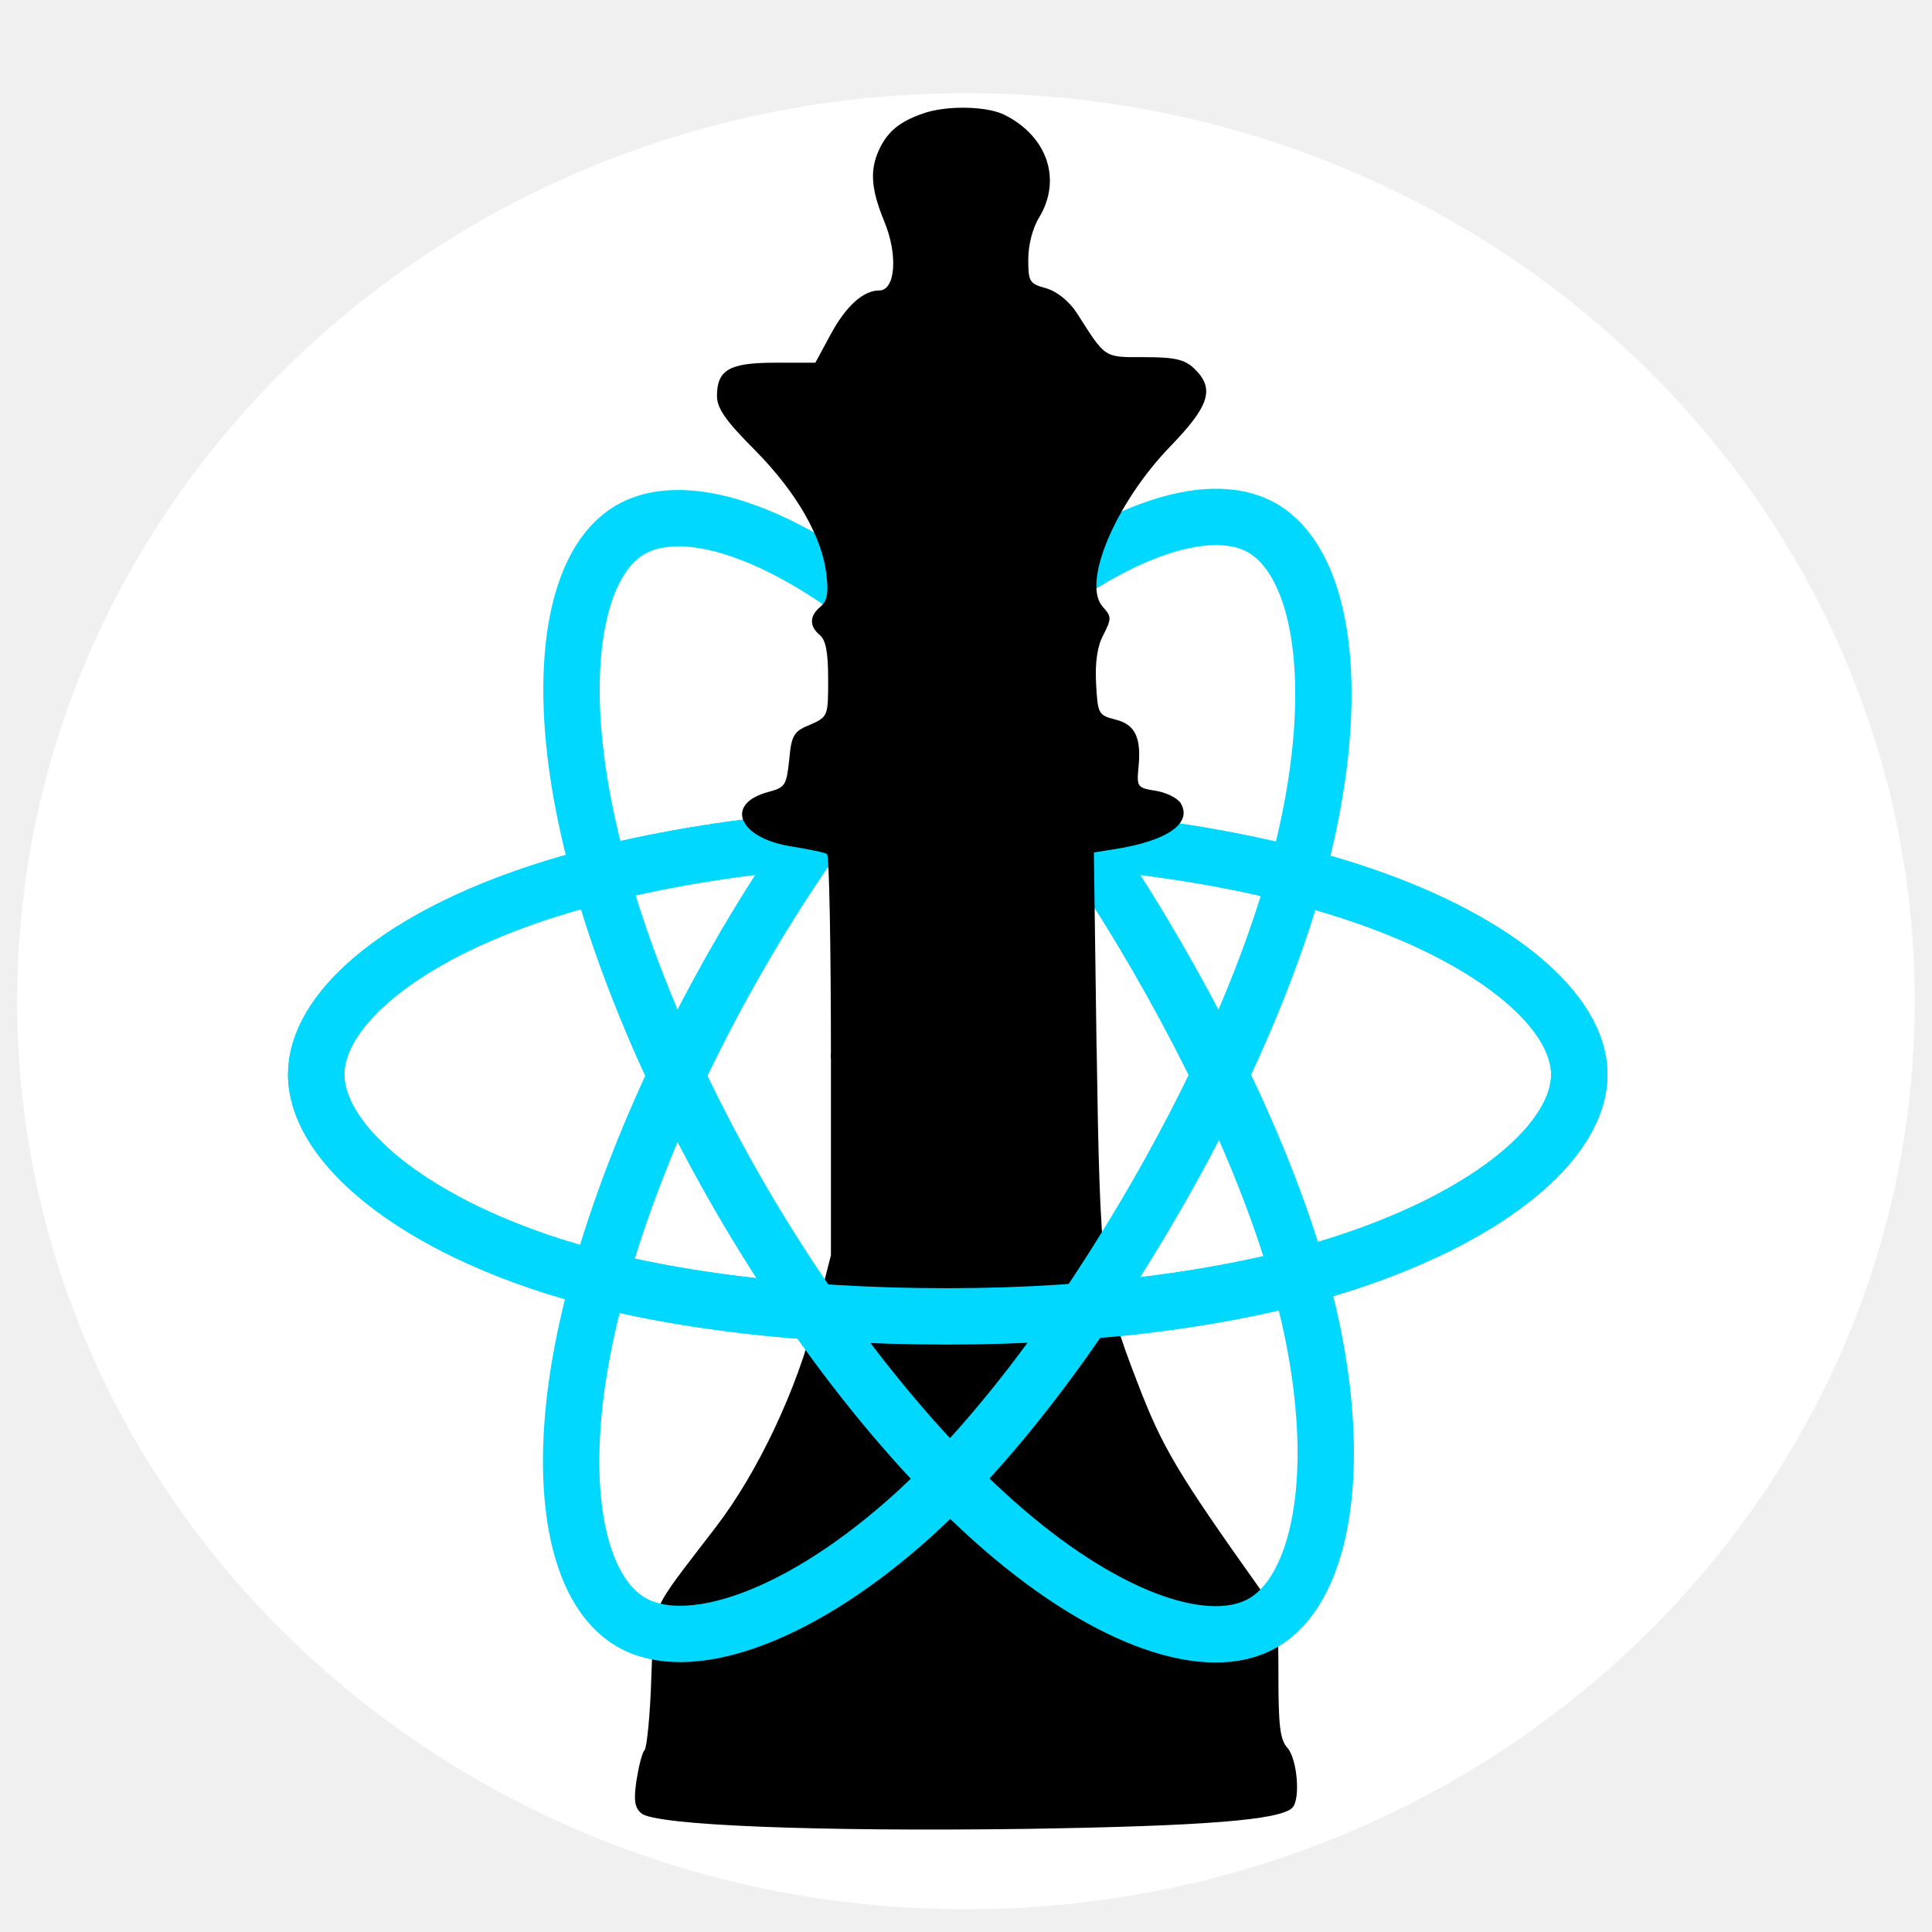
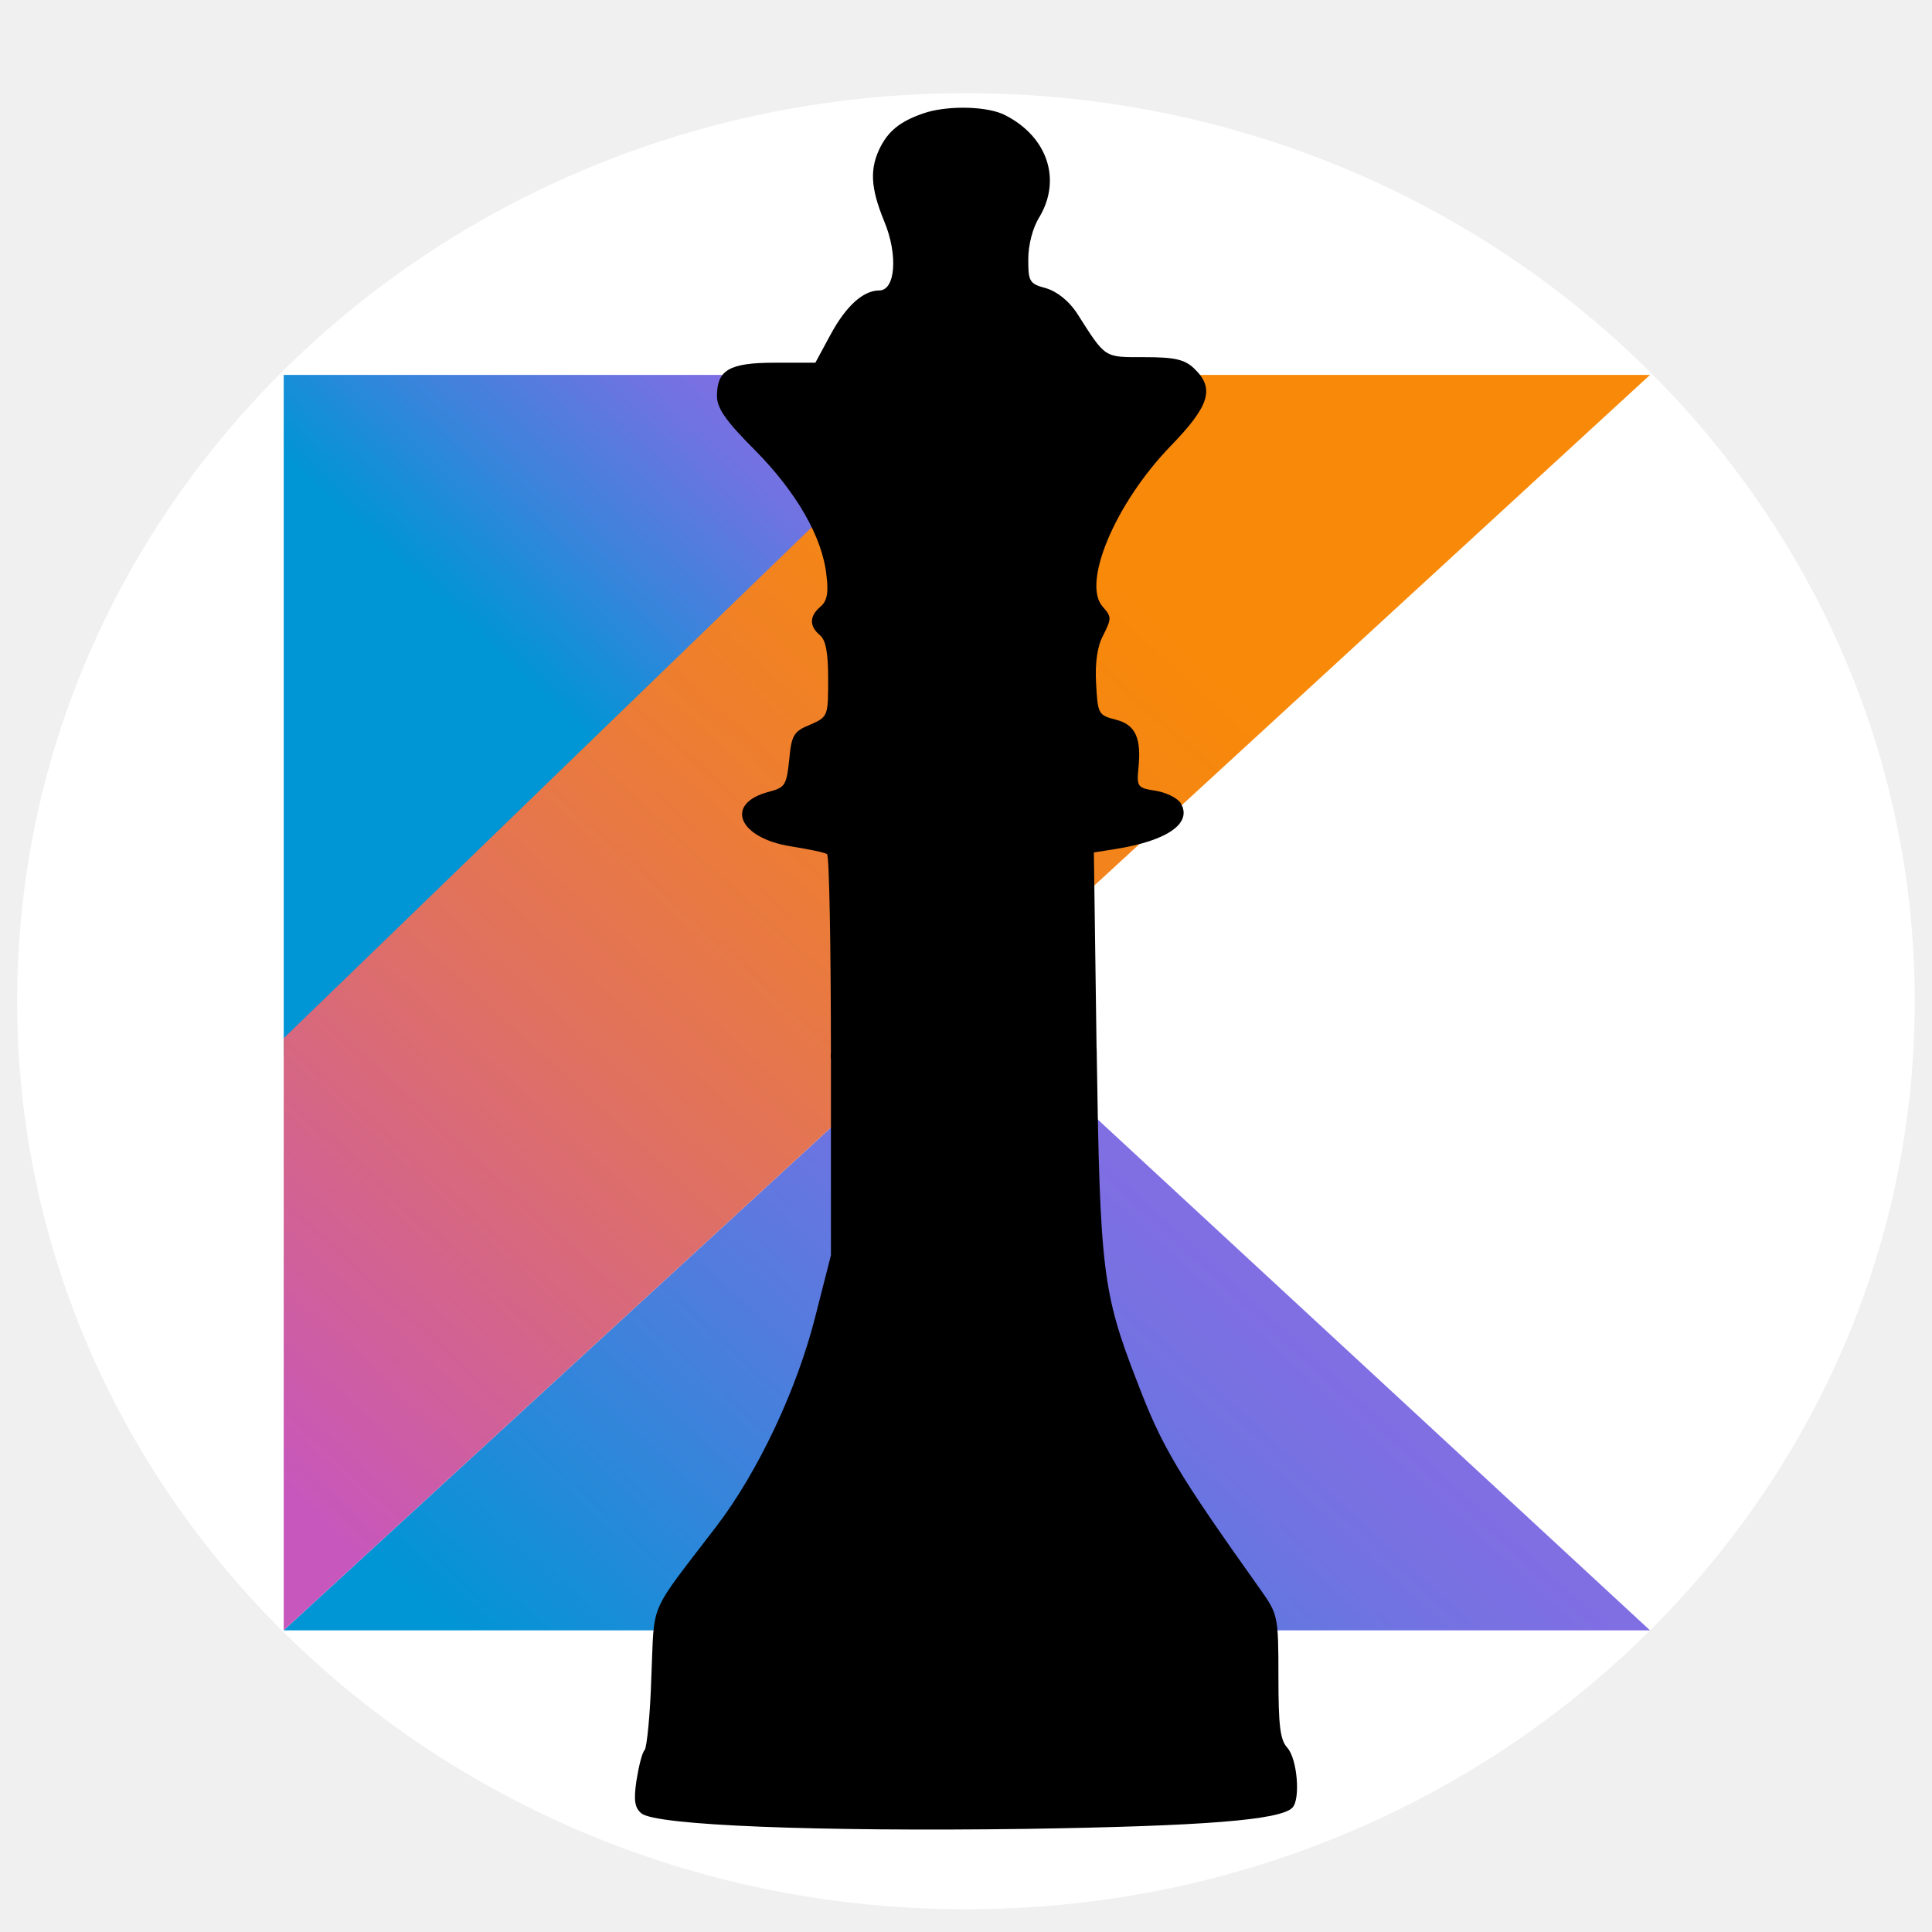
<svg xmlns="http://www.w3.org/2000/svg" viewBox="-11.5 -10.232 1000 1000" version="1.1" id="svg3" xml:space="preserve" width="1000" height="1000">
-   <defs id="defs3" />
+   <defs id="defs3">
+     <linearGradient id="XMLID_3_" gradientUnits="userSpaceOnUse" x1="15.959" y1="-13.014" x2="44.307" y2="15.333" gradientTransform="matrix(1,0,0,-1,0,61)">
+       <stop offset="9.677000e-02" style="stop-color:#0095D5" id="stop1" />
+       <stop offset="0.301" style="stop-color:#238AD9" id="stop2" />
+       <stop offset="0.621" style="stop-color:#557BDE" id="stop3" />
+       <stop offset="0.864" style="stop-color:#7472E2" id="stop4" />
+       <stop offset="1" style="stop-color:#806EE3" id="stop5" />
+     </linearGradient>
+     <linearGradient id="SVGID_1_" gradientUnits="userSpaceOnUse" x1="4.209" y1="48.941" x2="20.673" y2="65.405" gradientTransform="matrix(1,0,0,-1,0,61)">
+       <stop offset="0.118" style="stop-color:#0095D5" id="stop6" />
+       <stop offset="0.418" style="stop-color:#3C83DC" id="stop7" />
+       <stop offset="0.696" style="stop-color:#6D74E1" id="stop8" />
+       <stop offset="0.833" style="stop-color:#806EE3" id="stop9" />
+     </linearGradient>
+     <linearGradient id="SVGID_2_" gradientUnits="userSpaceOnUse" x1="-10.102" y1="5.836" x2="45.731" y2="61.669" gradientTransform="matrix(1,0,0,-1,0,61)">
+       <stop offset="0.107" style="stop-color:#C757BC" id="stop10" />
+       <stop offset="0.214" style="stop-color:#D0609A" id="stop11" />
+       <stop offset="0.425" style="stop-color:#E1725C" id="stop12" />
+       <stop offset="0.605" style="stop-color:#EE7E2F" id="stop13" />
+       <stop offset="0.743" style="stop-color:#F58613" id="stop14" />
+       <stop offset="0.823" style="stop-color:#F88909" id="stop15" />
+     </linearGradient>
+   </defs>
  <style id="style1">.st0{fill:#222}.st1{fill:#00d8ff}.st2{fill:none;stroke:#00d8ff;stroke-width:144.746;stroke-miterlimit:10}</style>
  <g id="g15">
    <ellipse style="fill:#ffffff;fill-opacity:1;stroke:#ffffff;stroke-width:1.183;stroke-opacity:1" id="path18" cx="488.48" cy="508.004" rx="490.501" ry="469.404" />
-     <path class="st2" d="m 479.054,421.937 c 81.875,0 157.945,11.751 215.29,31.484 69.096,23.785 111.586,59.844 111.586,92.498 0,34.024 -45.029,72.341 -119.225,96.912 -56.095,18.584 -129.928,28.3 -207.651,28.3 -79.698,0 -155.144,-9.111 -211.884,-28.501 -71.777,-24.53 -115.012,-63.331 -115.012,-96.71 0,-32.391 40.575,-68.169 108.703,-91.913 57.567,-20.056 135.511,-32.069 218.193,-32.069 z" id="path4" style="display:inline;fill:none;stroke:#00d8ff;stroke-width:29.175;stroke-miterlimit:10" />
+     <g id="g15-5" transform="matrix(11.78652,0,0,10.82999,135.3473,183.8279)">
+       <linearGradient id="linearGradient20" gradientUnits="userSpaceOnUse" x1="15.959" y1="-13.014" x2="44.307" y2="15.333" gradientTransform="matrix(1,0,0,-1,0,61)">
+         <stop offset="9.677000e-02" style="stop-color:#0095D5" id="stop16" />
+         <stop offset="0.301" style="stop-color:#238AD9" id="stop17" />
+         <stop offset="0.621" style="stop-color:#557BDE" id="stop18" />
+         <stop offset="0.864" style="stop-color:#7472E2" id="stop19" />
+         <stop offset="1" style="stop-color:#806EE3" id="stop20" />
+       </linearGradient>
+       <polygon id="XMLID_2_" style="fill:url(#XMLID_3_)" points="0,60 30.1,29.9 60,60 " />
+       <linearGradient id="linearGradient24" gradientUnits="userSpaceOnUse" x1="4.209" y1="48.941" x2="20.673" y2="65.405" gradientTransform="matrix(1,0,0,-1,0,61)">
+         <stop offset="0.118" style="stop-color:#0095D5" id="stop21" />
+         <stop offset="0.418" style="stop-color:#3C83DC" id="stop22" />
+         <stop offset="0.696" style="stop-color:#6D74E1" id="stop23" />
+         <stop offset="0.833" style="stop-color:#806EE3" id="stop24" />
+       </linearGradient>
+       <polygon style="fill:url(#SVGID_1_)" points="0,0 30.1,0 0,32.5 " id="polygon9" />
+       <linearGradient id="linearGradient30" gradientUnits="userSpaceOnUse" x1="-10.102" y1="5.836" x2="45.731" y2="61.669" gradientTransform="matrix(1,0,0,-1,0,61)">
+         <stop offset="0.107" style="stop-color:#C757BC" id="stop25" />
+         <stop offset="0.214" style="stop-color:#D0609A" id="stop26" />
+         <stop offset="0.425" style="stop-color:#E1725C" id="stop27" />
+         <stop offset="0.605" style="stop-color:#EE7E2F" id="stop28" />
+         <stop offset="0.743" style="stop-color:#F58613" id="stop29" />
+         <stop offset="0.823" style="stop-color:#F88909" id="stop30" />
+       </linearGradient>
+       <polygon style="fill:url(#SVGID_2_)" points="0,60 30.1,29.9 60,0 30.1,0 0,31.7 " id="polygon15" />
+     </g>
    <path d="m 3205.561,5704.527 v -772.148 l -59.56,-233.984 c -70.195,-278.654 -219.094,-595.596 -380.756,-806.182 -261.637,-342.468 -233.984,-278.654 -246.747,-570.071 -4.254,-144.645 -17.017,-270.146 -25.526,-282.908 -10.636,-10.636 -23.398,-65.941 -31.907,-119.119 -10.636,-74.45 -6.381,-102.102 19.144,-123.374 55.305,-46.797 680.682,-70.195 1469.847,-59.56 687.063,10.636 974.226,34.034 1021.023,80.831 31.907,31.907 19.144,187.188 -19.144,229.73 -27.653,29.78 -34.034,85.085 -34.034,272.273 0,231.857 -2.127,238.239 -68.068,331.832 -319.07,448.825 -376.502,544.545 -472.223,795.547 -134.009,344.595 -142.518,427.553 -155.28,1276.278 z" id="path9" style="display:inline;stroke-width:2.127" transform="matrix(0.1352665,0,0,-0.1352665,-15.01554,1306.648)" />
-     <path class="st2" d="m 479.054,421.937 c 81.875,0 157.945,11.751 215.29,31.484 69.096,23.785 111.586,59.844 111.586,92.498 0,34.024 -45.029,72.341 -119.225,96.912 -56.095,18.584 -129.928,28.3 -207.651,28.3 -79.698,0 -155.144,-9.111 -211.884,-28.501 -71.777,-24.53 -115.012,-63.331 -115.012,-96.71 0,-32.391 40.575,-68.169 108.703,-91.913 57.567,-20.056 135.511,-32.069 218.193,-32.069 z" id="path17" style="display:inline;fill:none;stroke:#00d8ff;stroke-width:29.175;stroke-miterlimit:10" />
-     <path class="st2" d="m 371.117,484.301 c 40.897,-70.93 89.091,-130.956 134.846,-170.765 55.128,-47.972 107.595,-66.758 135.874,-50.451 29.469,16.992 40.172,75.143 24.389,151.717 -11.933,57.889 -40.393,126.683 -79.235,194.025 -39.809,69.036 -85.403,129.847 -130.533,169.314 -57.103,49.927 -112.331,67.987 -141.236,51.318 -28.058,-16.186 -38.781,-69.197 -25.337,-140.087 11.368,-59.945 39.91,-133.455 81.23,-205.071 z" id="path6" style="display:inline;fill:none;stroke:#00d8ff;stroke-width:29.175;stroke-miterlimit:10" />
-     <path class="st2" d="M 371.217,608.968 C 330.199,538.098 302.263,466.382 290.612,406.86 c -14.029,-71.716 -4.112,-126.562 24.147,-142.909 29.448,-17.052 85.161,2.721 143.614,54.624 44.203,39.244 89.575,98.262 128.517,165.544 39.93,68.975 69.862,138.837 81.492,197.633 14.734,74.417 2.802,131.278 -26.082,147.988 -28.038,16.226 -79.315,-0.947 -134.02,-48.012 C 462.082,741.96 412.639,680.523 371.217,608.968 Z" id="path8" style="display:inline;fill:none;stroke:#00d8ff;stroke-width:29.175;stroke-miterlimit:10" />
    <path d="m 468.654,47.744 c -12.948,4.028 -19.566,8.92 -24.169,17.551 -6.042,11.509 -5.467,21.58 1.726,39.131 7.193,17.264 5.755,35.678 -2.59,35.678 -8.344,0 -17.264,8.056 -25.32,23.018 l -7.769,14.386 h -21.004 c -23.594,0 -29.924,3.74 -29.924,17.264 0,6.33 4.604,12.948 19.853,28.197 21.292,21.58 34.815,44.886 36.829,64.739 1.151,8.92 0.288,13.236 -3.165,16.113 -5.755,4.891 -5.755,10.071 -0.288,14.674 3.165,2.59 4.316,9.207 4.316,22.731 0,18.99 0,19.566 -9.207,23.594 -8.632,3.453 -9.783,5.467 -10.934,18.127 -1.439,13.236 -2.014,14.386 -10.646,16.688 -23.018,6.042 -15.825,23.882 11.509,28.197 8.92,1.439 17.552,3.165 18.702,4.028 1.151,0.575 2.014,48.339 2.014,105.884 l 137.535,-2.59 -1.439,-104.158 10.934,-1.726 c 27.334,-4.316 40.282,-13.523 33.952,-23.882 -1.726,-2.59 -7.481,-5.467 -12.948,-6.33 -9.207,-1.439 -9.783,-2.014 -8.92,-11.221 1.726,-16.113 -1.439,-23.018 -11.797,-25.608 -8.92,-2.302 -9.207,-2.877 -10.071,-18.702 -0.575,-10.646 0.575,-19.278 3.74,-25.032 4.316,-8.632 4.316,-9.495 -0.288,-14.674 -10.934,-12.085 6.33,-53.23 34.815,-82.866 20.717,-21.292 23.306,-30.212 12.372,-40.57 -4.891,-4.604 -10.071,-5.755 -25.608,-5.755 -21.292,0 -19.853,0.863 -35.103,-23.018 -4.028,-6.042 -10.071,-10.934 -15.825,-12.66 -8.632,-2.302 -9.207,-3.453 -9.207,-14.962 0,-7.481 2.302,-16.401 5.755,-21.867 11.509,-19.278 4.316,-41.433 -17.552,-52.654 -8.632,-4.604 -27.91,-5.179 -40.282,-1.726 z" id="path15" style="display:inline;stroke-width:0.288" />
  </g>
</svg>
